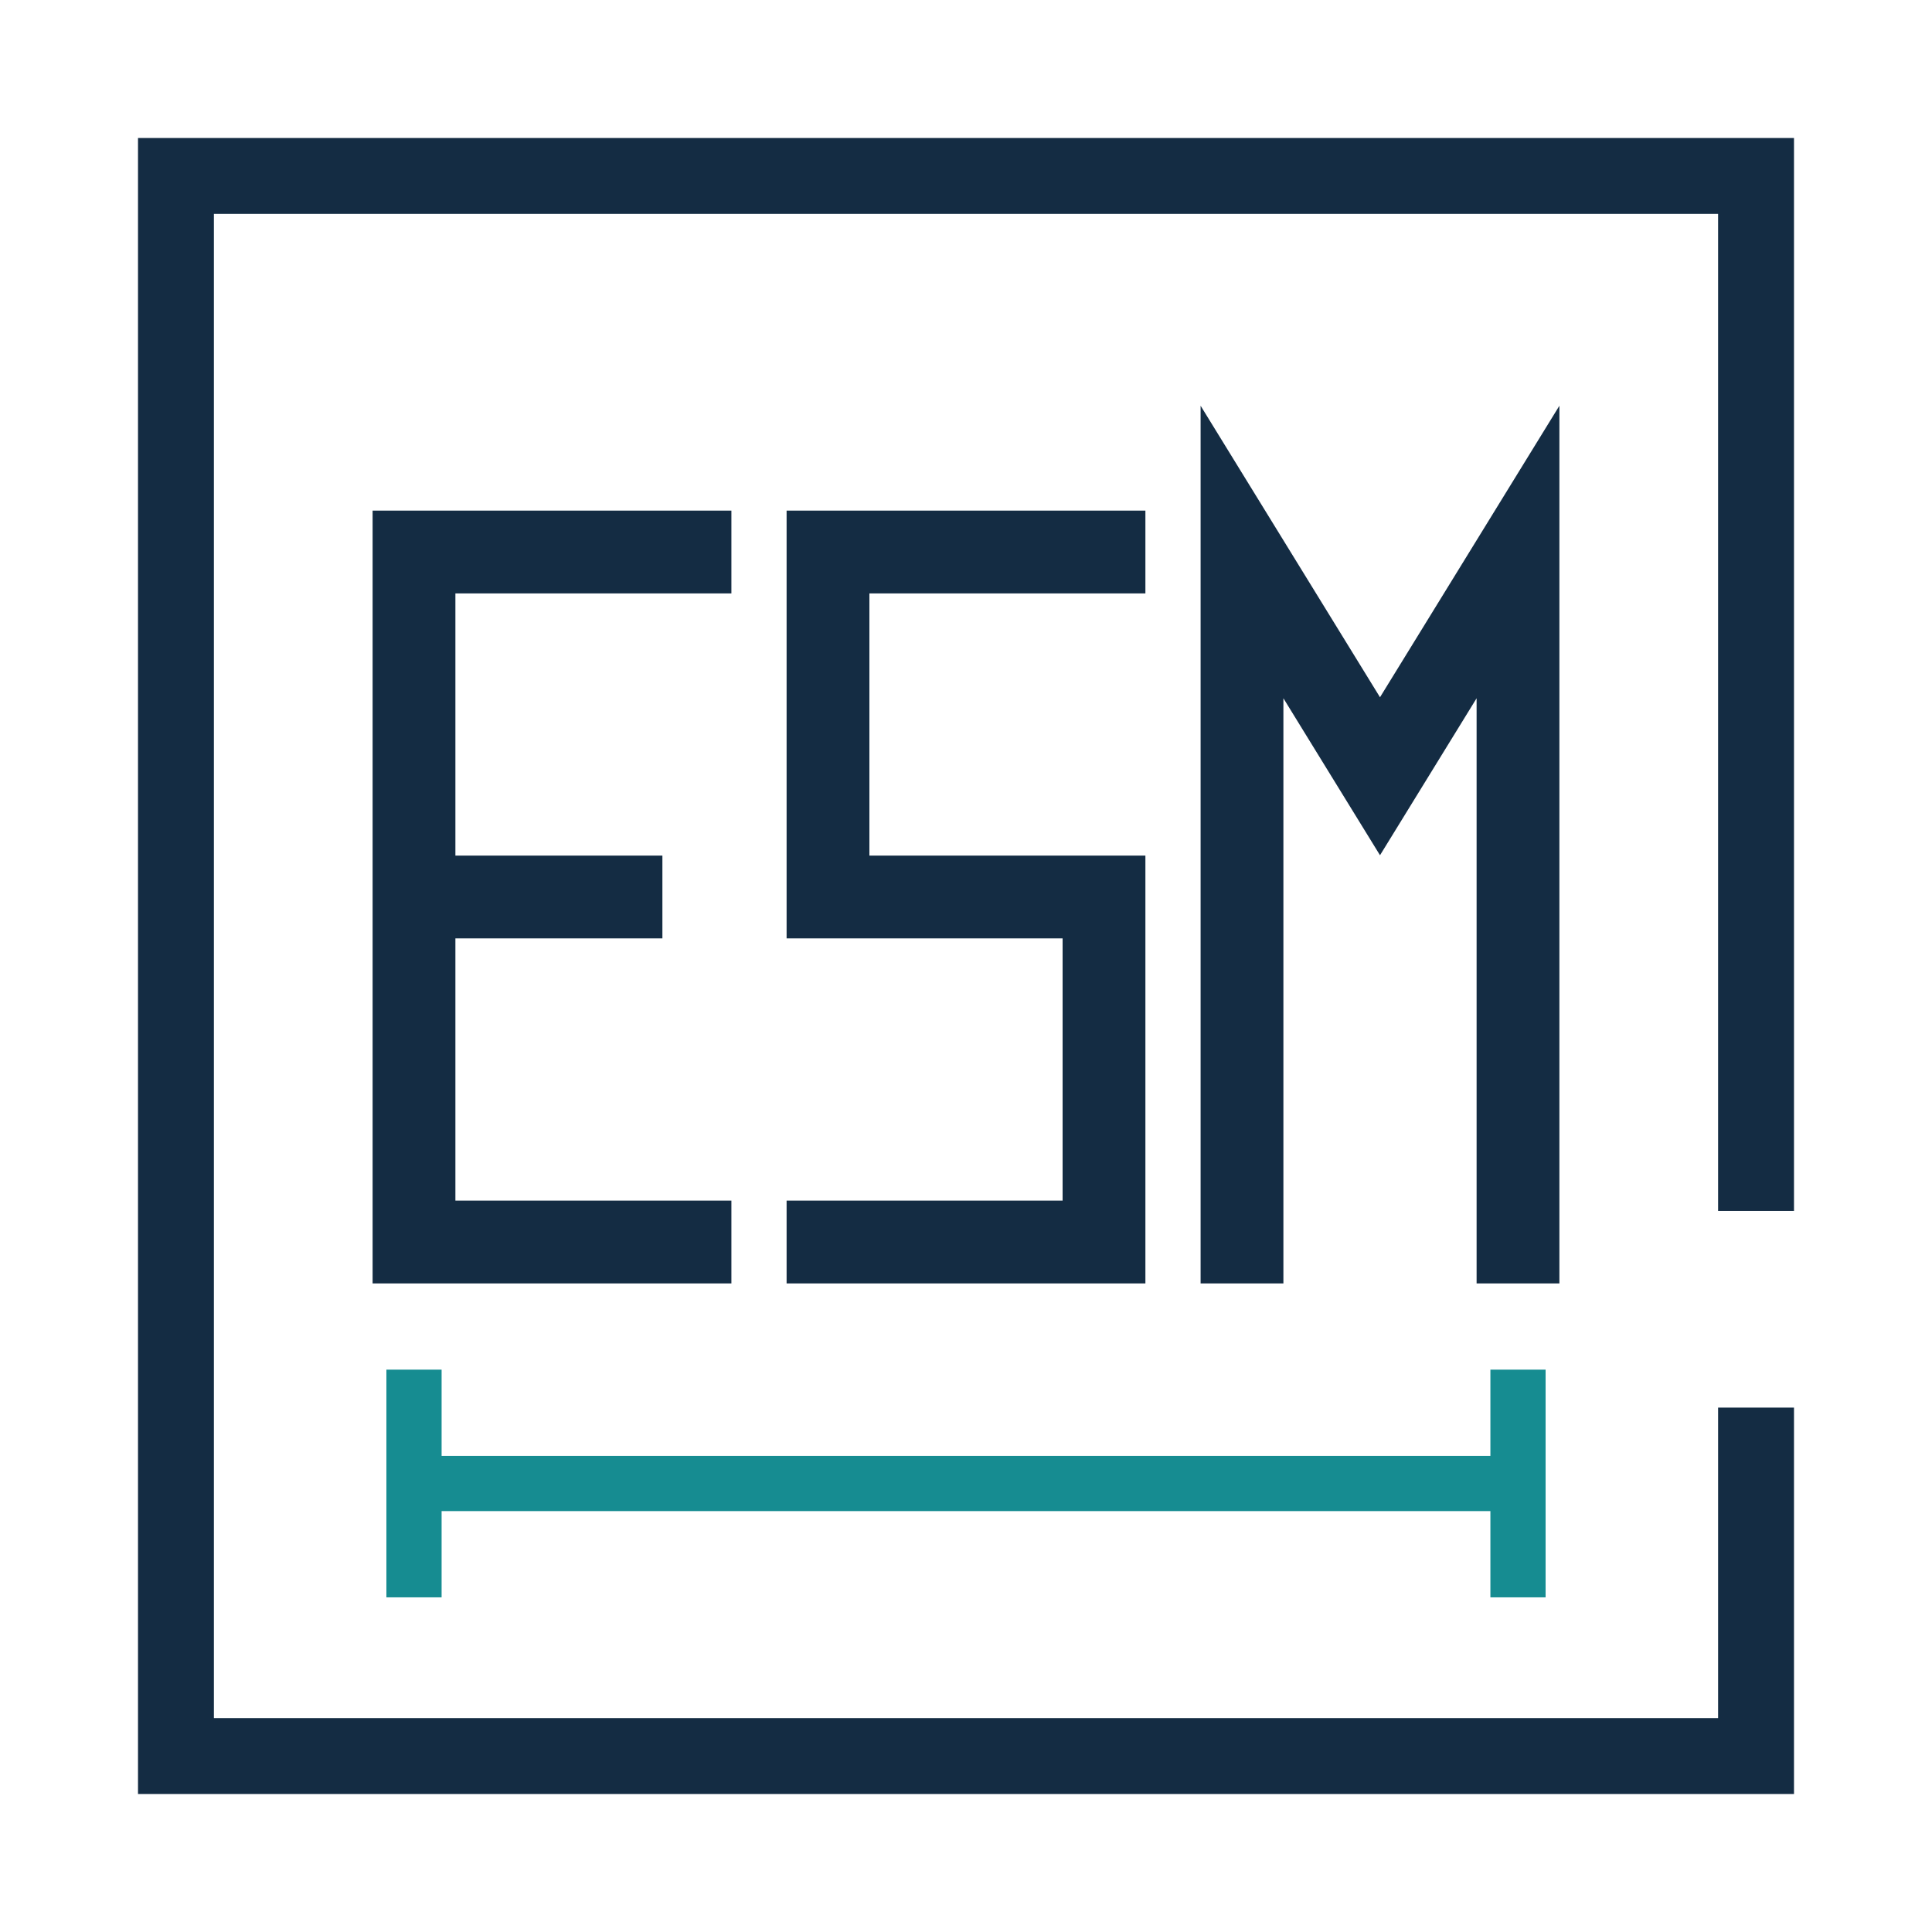
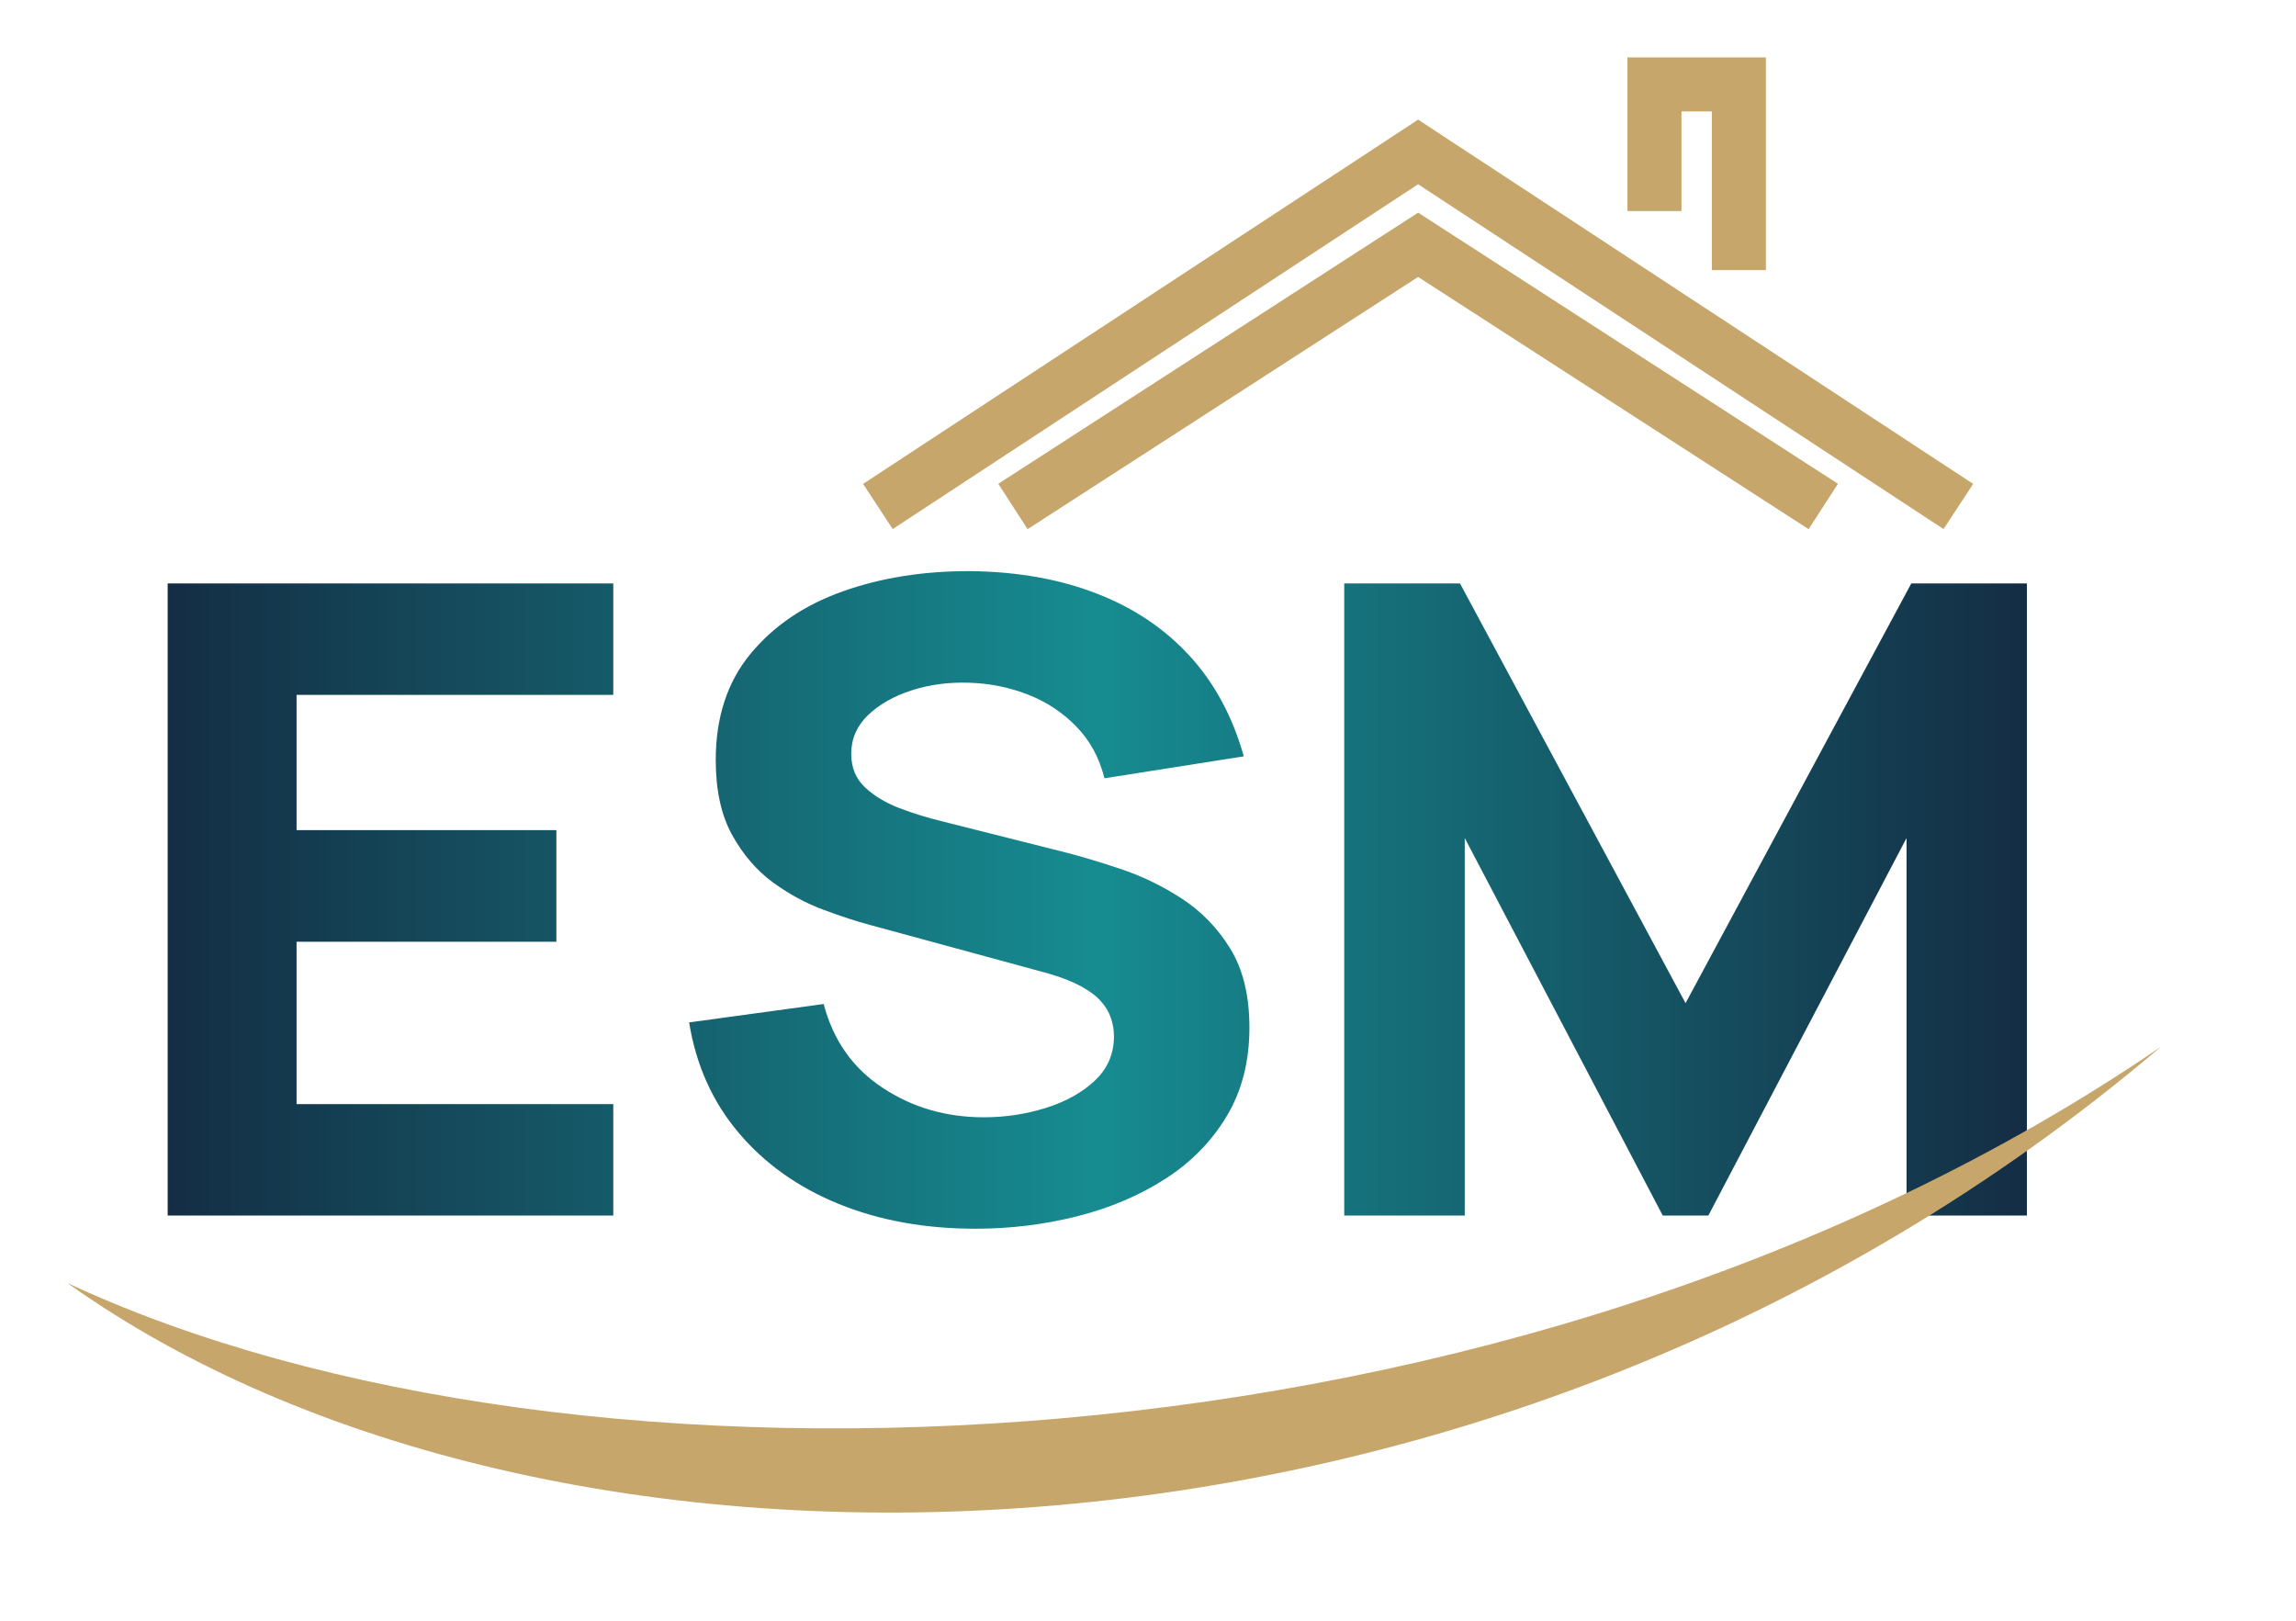
- <svg xmlns="http://www.w3.org/2000/svg" width="56" height="56" viewBox="0 0 56 56" role="img" aria-label="ESM">
-   <g transform="translate(4 4) scale(1)" fill="none" stroke-linecap="square">
-     <path d="M46.9 30V1.1H1.1v45.8h45.8v-9" stroke="#142C43" stroke-width="2.2" />
-     <path d="M16 12H8v20h8M8 22h6M28 12h-8v10h8v10h-8M32 32V12l4 6.5 4-6.5v20" stroke="#142C43" stroke-width="2.4" />
-     <path d="M8 39h32M8 36.5v5M40 36.5v5" stroke="#168C91" stroke-width="1.6" />
+ <svg xmlns="http://www.w3.org/2000/svg" width="136" height="96" viewBox="0 0 136 96" role="img" aria-label="ESM">
+   <g transform="translate(2 2) scale(1)">
+     <defs>
+       <linearGradient id="s-color" x1="0" x2="1">
+         <stop offset="0" stop-color="#142C43" />
+         <stop offset="0.5" stop-color="#168C91" />
+         <stop offset="1" stop-color="#142C43" />
+       </linearGradient>
+     </defs>
+     <g transform="translate(4 70) scale(1.08 1)">
+       <path d="M28.08 0L3.64 0L3.64-37.44L28.08-37.44L28.08-30.84L10.71-30.84L10.71-22.83L24.96-22.83L24.96-16.22L10.71-16.22L10.71-6.60L28.08-6.60L28.08 0ZM47.94 0.78L47.94 0.78Q43.78 0.78 40.44-0.69Q37.10-2.16 34.96-4.90Q32.81-7.64 32.24-11.44L32.24-11.44L39.62-12.53Q40.40-9.31 42.85-7.57Q45.29-5.82 48.41-5.82L48.41-5.82Q50.15-5.82 51.79-6.37Q53.43-6.92 54.48-7.98Q55.54-9.05 55.54-10.61L55.54-10.61Q55.54-11.18 55.37-11.71Q55.20-12.25 54.81-12.71Q54.42-13.18 53.70-13.60Q52.99-14.01 51.90-14.35L51.90-14.35L42.17-17.21Q41.08-17.52 39.64-18.10Q38.19-18.67 36.84-19.73Q35.49-20.80 34.59-22.56Q33.70-24.31 33.70-26.99L33.70-26.99Q33.70-30.76 35.59-33.25Q37.49-35.75 40.66-36.97Q43.84-38.19 47.68-38.17L47.68-38.17Q51.56-38.12 54.60-36.84Q57.64-35.57 59.70-33.14Q61.75-30.71 62.66-27.20L62.66-27.20L55.02-25.90Q54.60-27.72 53.48-28.96Q52.36-30.21 50.82-30.86Q49.27-31.51 47.58-31.56L47.58-31.56Q45.92-31.62 44.45-31.11Q42.98-30.60 42.05-29.64Q41.13-28.68 41.13-27.35L41.13-27.35Q41.13-26.13 41.89-25.36Q42.64-24.60 43.78-24.13Q44.93-23.66 46.12-23.35L46.12-23.35L52.62-21.58Q54.08-21.19 55.85-20.55Q57.62-19.92 59.24-18.79Q60.87-17.65 61.92-15.81Q62.97-13.96 62.97-11.13L62.97-11.13Q62.97-8.11 61.71-5.86Q60.45-3.61 58.32-2.15Q56.19-0.68 53.50 0.05Q50.80 0.78 47.94 0.78ZM74.78 0L68.17 0L68.17-37.44L74.52-37.44L86.89-12.58L99.27-37.44L105.61-37.44L105.61 0L99.01 0L99.01-22.36L88.14 0L85.64 0L74.78-22.36L74.78 0Z" fill="url(#s-color)" />
+     </g>
+     <path d="M50 28L82 7l32 21M58 28l24-15.5L106 28" fill="none" stroke="#C6A66B" stroke-width="3.2" />
+     <path d="M96 10.5V3h5v11" fill="none" stroke="#C6A66B" stroke-width="3.2" />
+     <path d="M2 74C30 94 86 94 126 60 88 86 32 88 2 74Z" fill="#C6A66B" />
  </g>
</svg>
